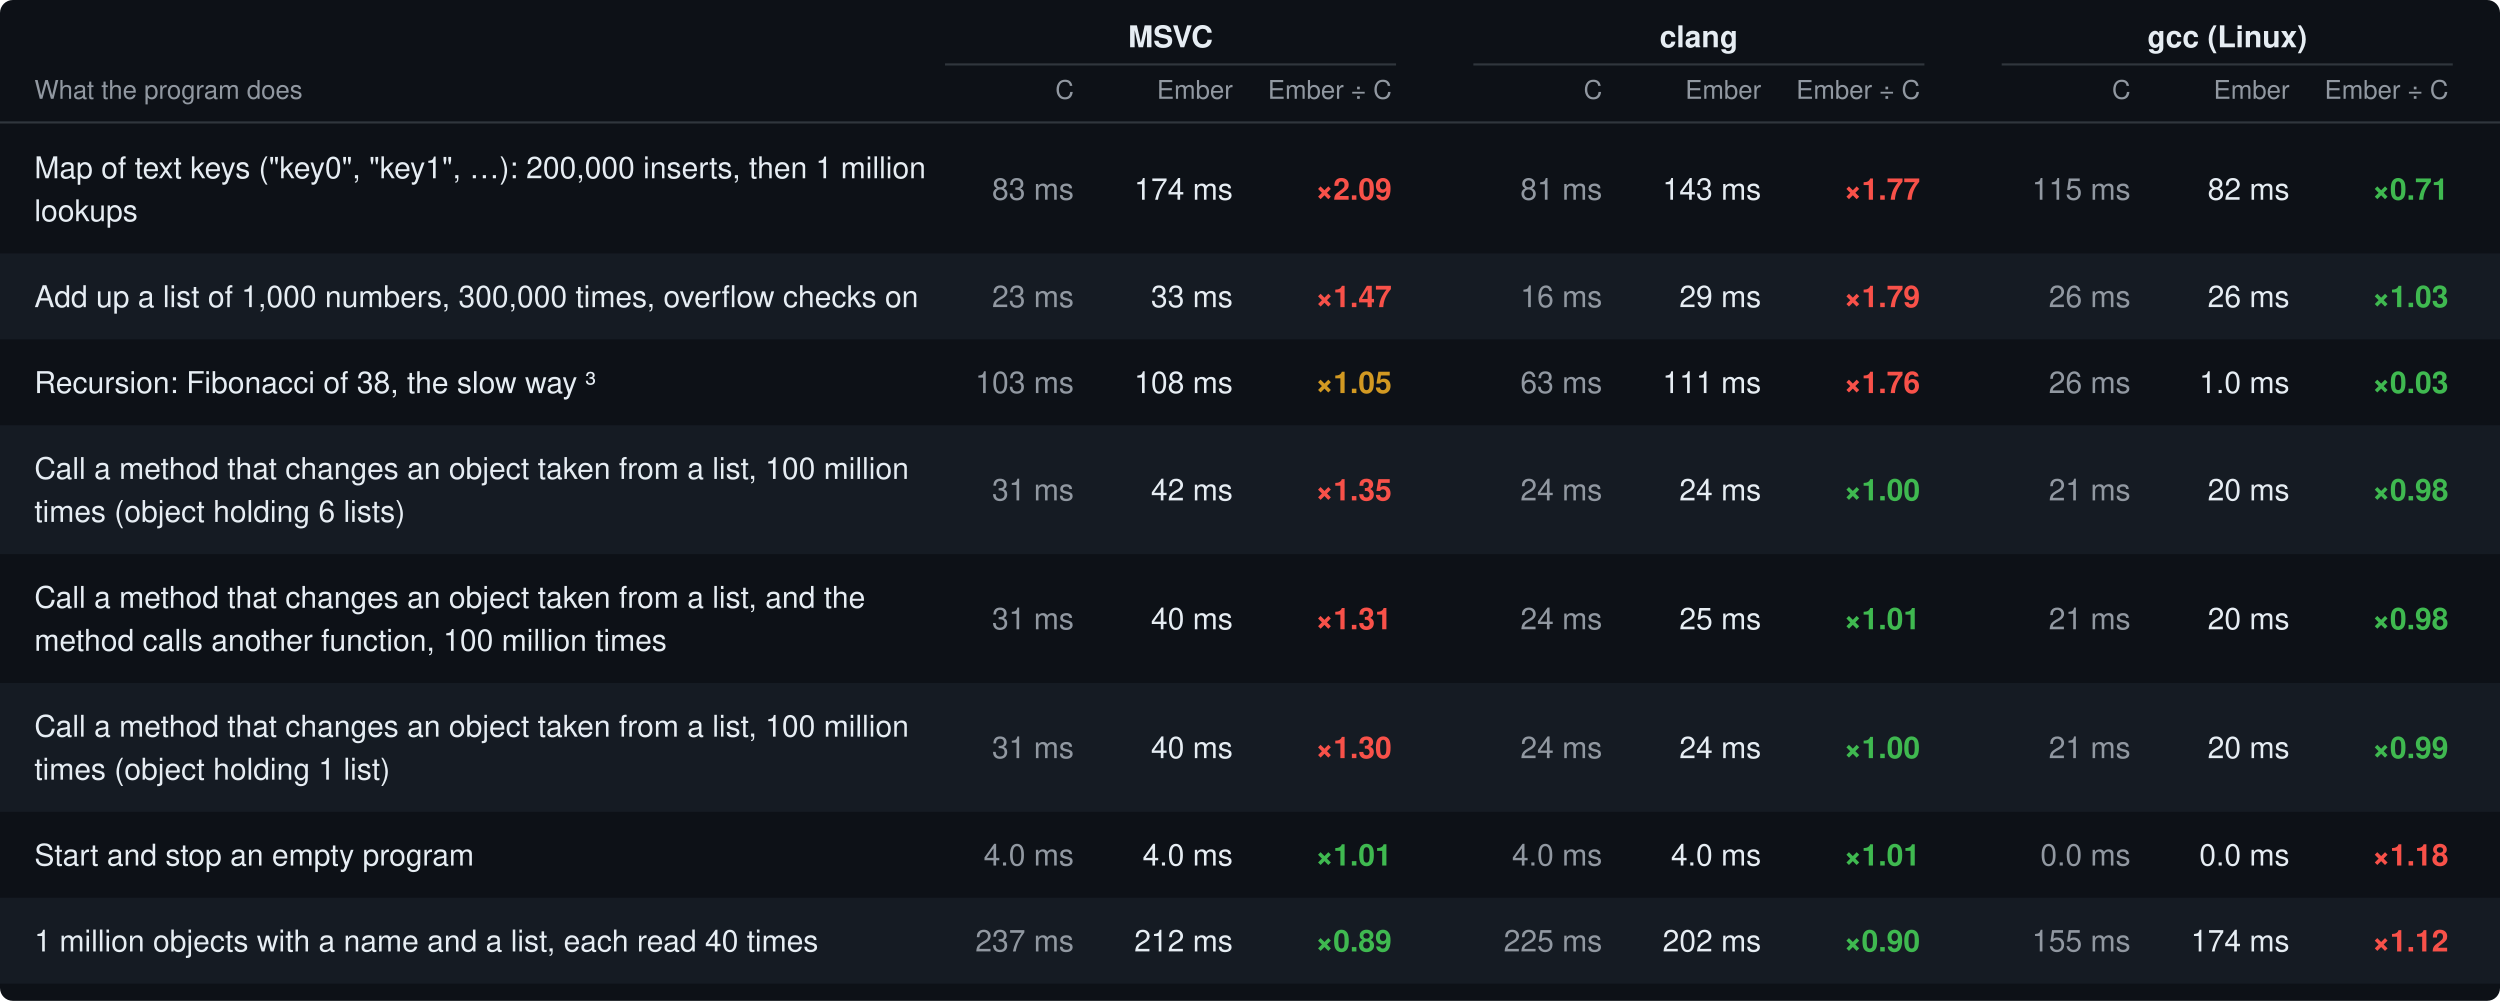
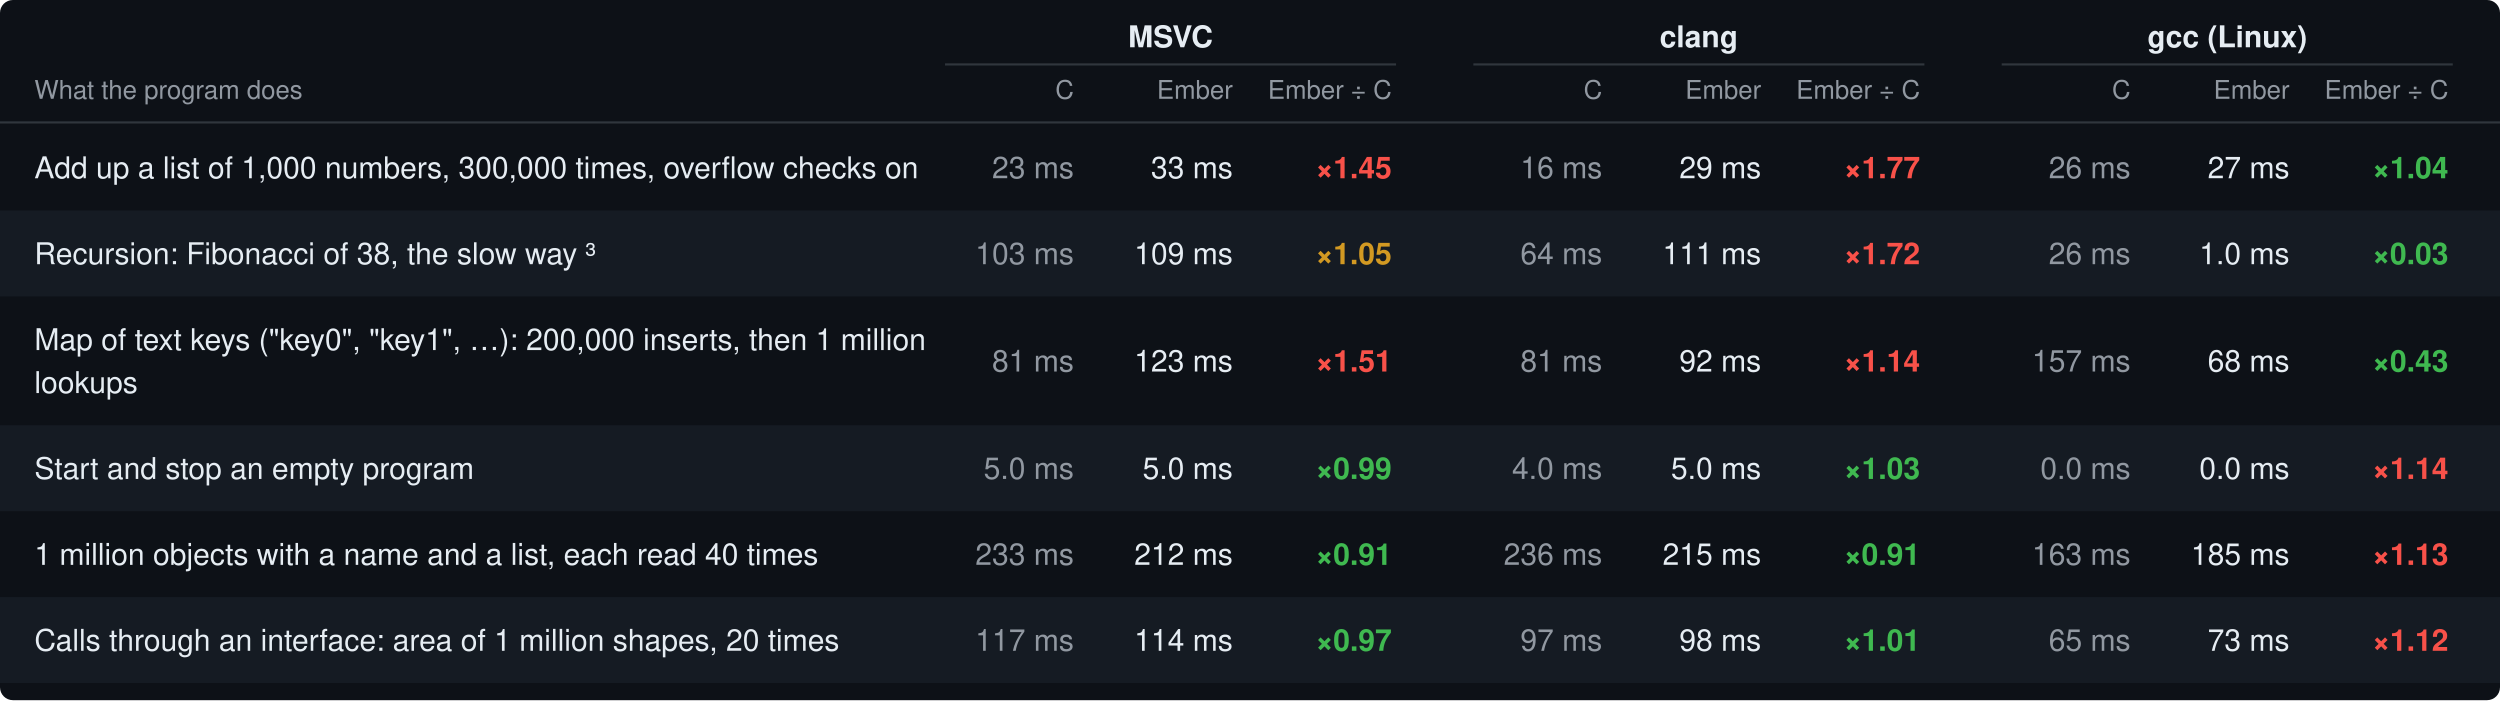
- <svg xmlns="http://www.w3.org/2000/svg" width="1164" height="466" viewBox="0 0 1164 466" font-family="-apple-system, 'Segoe UI', Helvetica, Arial, sans-serif" font-size="14">
-   <rect width="1164" height="466" fill="#0d1117" rx="6" />
+ <svg xmlns="http://www.w3.org/2000/svg" width="1164" height="326" viewBox="0 0 1164 326" font-family="-apple-system, 'Segoe UI', Helvetica, Arial, sans-serif" font-size="14">
+   <rect width="1164" height="326" fill="#0d1117" rx="6" />
  <text x="16" y="46" fill="#9198a1" font-size="12">What the program does</text>
  <text x="545.0" y="22" fill="#e6edf3" font-weight="600" text-anchor="middle">MSVC</text>
  <line x1="440" y1="30" x2="650" y2="30" stroke="#30363d" />
  <text x="500" y="46" fill="#9198a1" font-size="12" text-anchor="end">C</text>
  <text x="574" y="46" fill="#9198a1" font-size="12" text-anchor="end">Ember</text>
  <text x="648" y="46" fill="#9198a1" font-size="12" text-anchor="end">Ember ÷ C</text>
  <text x="791.0" y="22" fill="#e6edf3" font-weight="600" text-anchor="middle">clang</text>
  <line x1="686" y1="30" x2="896" y2="30" stroke="#30363d" />
  <text x="746" y="46" fill="#9198a1" font-size="12" text-anchor="end">C</text>
  <text x="820" y="46" fill="#9198a1" font-size="12" text-anchor="end">Ember</text>
  <text x="894" y="46" fill="#9198a1" font-size="12" text-anchor="end">Ember ÷ C</text>
  <text x="1037.0" y="22" fill="#e6edf3" font-weight="600" text-anchor="middle">gcc (Linux)</text>
  <line x1="932" y1="30" x2="1142" y2="30" stroke="#30363d" />
  <text x="992" y="46" fill="#9198a1" font-size="12" text-anchor="end">C</text>
  <text x="1066" y="46" fill="#9198a1" font-size="12" text-anchor="end">Ember</text>
  <text x="1140" y="46" fill="#9198a1" font-size="12" text-anchor="end">Ember ÷ C</text>
  <line x1="0" y1="57" x2="1164" y2="57" stroke="#30363d" />
-   <text x="16" y="83" fill="#e6edf3" xml:space="preserve">Map of text keys ("key0", "key1", …): 200,000 inserts, then 1 million</text>
-   <text x="16" y="103" fill="#e6edf3" xml:space="preserve">lookups</text>
-   <text x="500" y="93.0" fill="#9198a1" text-anchor="end">83 ms</text>
-   <text x="574" y="93.0" fill="#e6edf3" text-anchor="end">174 ms</text>
-   <text x="648" y="93.0" fill="#f85149" text-anchor="end" font-weight="600">×2.09</text>
-   <text x="746" y="93.0" fill="#9198a1" text-anchor="end">81 ms</text>
-   <text x="820" y="93.0" fill="#e6edf3" text-anchor="end">143 ms</text>
-   <text x="894" y="93.0" fill="#f85149" text-anchor="end" font-weight="600">×1.77</text>
-   <text x="992" y="93.0" fill="#9198a1" text-anchor="end">115 ms</text>
-   <text x="1066" y="93.0" fill="#e6edf3" text-anchor="end">82 ms</text>
-   <text x="1140" y="93.0" fill="#3fb950" text-anchor="end" font-weight="600">×0.71</text>
-   <rect x="0" y="118" width="1164" height="40" fill="#151b23" />
-   <text x="16" y="143" fill="#e6edf3" xml:space="preserve">Add up a list of 1,000 numbers, 300,000 times, overflow checks on</text>
-   <text x="500" y="143.0" fill="#9198a1" text-anchor="end">23 ms</text>
-   <text x="574" y="143.0" fill="#e6edf3" text-anchor="end">33 ms</text>
-   <text x="648" y="143.0" fill="#f85149" text-anchor="end" font-weight="600">×1.47</text>
-   <text x="746" y="143.0" fill="#9198a1" text-anchor="end">16 ms</text>
-   <text x="820" y="143.0" fill="#e6edf3" text-anchor="end">29 ms</text>
-   <text x="894" y="143.0" fill="#f85149" text-anchor="end" font-weight="600">×1.79</text>
-   <text x="992" y="143.0" fill="#9198a1" text-anchor="end">26 ms</text>
-   <text x="1066" y="143.0" fill="#e6edf3" text-anchor="end">26 ms</text>
-   <text x="1140" y="143.0" fill="#3fb950" text-anchor="end" font-weight="600">×1.03</text>
-   <text x="16" y="183" fill="#e6edf3" xml:space="preserve">Recursion: Fibonacci of 38, the slow way ³</text>
-   <text x="500" y="183.0" fill="#9198a1" text-anchor="end">103 ms</text>
-   <text x="574" y="183.0" fill="#e6edf3" text-anchor="end">108 ms</text>
-   <text x="648" y="183.0" fill="#d29922" text-anchor="end" font-weight="600">×1.05</text>
-   <text x="746" y="183.0" fill="#9198a1" text-anchor="end">63 ms</text>
-   <text x="820" y="183.0" fill="#e6edf3" text-anchor="end">111 ms</text>
-   <text x="894" y="183.0" fill="#f85149" text-anchor="end" font-weight="600">×1.76</text>
-   <text x="992" y="183.0" fill="#9198a1" text-anchor="end">26 ms</text>
-   <text x="1066" y="183.0" fill="#e6edf3" text-anchor="end">1.0 ms</text>
-   <text x="1140" y="183.0" fill="#3fb950" text-anchor="end" font-weight="600">×0.03</text>
-   <rect x="0" y="198" width="1164" height="60" fill="#151b23" />
-   <text x="16" y="223" fill="#e6edf3" xml:space="preserve">Call a method that changes an object taken from a list, 100 million</text>
-   <text x="16" y="243" fill="#e6edf3" xml:space="preserve">times (object holding 6 lists)</text>
-   <text x="500" y="233.0" fill="#9198a1" text-anchor="end">31 ms</text>
-   <text x="574" y="233.0" fill="#e6edf3" text-anchor="end">42 ms</text>
-   <text x="648" y="233.0" fill="#f85149" text-anchor="end" font-weight="600">×1.35</text>
-   <text x="746" y="233.0" fill="#9198a1" text-anchor="end">24 ms</text>
-   <text x="820" y="233.0" fill="#e6edf3" text-anchor="end">24 ms</text>
-   <text x="894" y="233.0" fill="#3fb950" text-anchor="end" font-weight="600">×1.00</text>
-   <text x="992" y="233.0" fill="#9198a1" text-anchor="end">21 ms</text>
-   <text x="1066" y="233.0" fill="#e6edf3" text-anchor="end">20 ms</text>
-   <text x="1140" y="233.0" fill="#3fb950" text-anchor="end" font-weight="600">×0.98</text>
-   <text x="16" y="283" fill="#e6edf3" xml:space="preserve">Call a method that changes an object taken from a list, and the</text>
-   <text x="16" y="303" fill="#e6edf3" xml:space="preserve">method calls another function, 100 million times</text>
-   <text x="500" y="293.0" fill="#9198a1" text-anchor="end">31 ms</text>
-   <text x="574" y="293.0" fill="#e6edf3" text-anchor="end">40 ms</text>
-   <text x="648" y="293.0" fill="#f85149" text-anchor="end" font-weight="600">×1.31</text>
-   <text x="746" y="293.0" fill="#9198a1" text-anchor="end">24 ms</text>
-   <text x="820" y="293.0" fill="#e6edf3" text-anchor="end">25 ms</text>
-   <text x="894" y="293.0" fill="#3fb950" text-anchor="end" font-weight="600">×1.01</text>
-   <text x="992" y="293.0" fill="#9198a1" text-anchor="end">21 ms</text>
-   <text x="1066" y="293.0" fill="#e6edf3" text-anchor="end">20 ms</text>
-   <text x="1140" y="293.0" fill="#3fb950" text-anchor="end" font-weight="600">×0.98</text>
-   <rect x="0" y="318" width="1164" height="60" fill="#151b23" />
-   <text x="16" y="343" fill="#e6edf3" xml:space="preserve">Call a method that changes an object taken from a list, 100 million</text>
-   <text x="16" y="363" fill="#e6edf3" xml:space="preserve">times (object holding 1 list)</text>
-   <text x="500" y="353.0" fill="#9198a1" text-anchor="end">31 ms</text>
-   <text x="574" y="353.0" fill="#e6edf3" text-anchor="end">40 ms</text>
-   <text x="648" y="353.0" fill="#f85149" text-anchor="end" font-weight="600">×1.30</text>
-   <text x="746" y="353.0" fill="#9198a1" text-anchor="end">24 ms</text>
-   <text x="820" y="353.0" fill="#e6edf3" text-anchor="end">24 ms</text>
-   <text x="894" y="353.0" fill="#3fb950" text-anchor="end" font-weight="600">×1.00</text>
-   <text x="992" y="353.0" fill="#9198a1" text-anchor="end">21 ms</text>
-   <text x="1066" y="353.0" fill="#e6edf3" text-anchor="end">20 ms</text>
-   <text x="1140" y="353.0" fill="#3fb950" text-anchor="end" font-weight="600">×0.99</text>
-   <text x="16" y="403" fill="#e6edf3" xml:space="preserve">Start and stop an empty program</text>
-   <text x="500" y="403.0" fill="#9198a1" text-anchor="end">4.0 ms</text>
-   <text x="574" y="403.0" fill="#e6edf3" text-anchor="end">4.0 ms</text>
-   <text x="648" y="403.0" fill="#3fb950" text-anchor="end" font-weight="600">×1.01</text>
-   <text x="746" y="403.0" fill="#9198a1" text-anchor="end">4.0 ms</text>
-   <text x="820" y="403.0" fill="#e6edf3" text-anchor="end">4.0 ms</text>
-   <text x="894" y="403.0" fill="#3fb950" text-anchor="end" font-weight="600">×1.01</text>
-   <text x="992" y="403.0" fill="#9198a1" text-anchor="end">0.0 ms</text>
-   <text x="1066" y="403.0" fill="#e6edf3" text-anchor="end">0.0 ms</text>
-   <text x="1140" y="403.0" fill="#f85149" text-anchor="end" font-weight="600">×1.18</text>
-   <rect x="0" y="418" width="1164" height="40" fill="#151b23" />
-   <text x="16" y="443" fill="#e6edf3" xml:space="preserve">1 million objects with a name and a list, each read 40 times</text>
-   <text x="500" y="443.0" fill="#9198a1" text-anchor="end">237 ms</text>
-   <text x="574" y="443.0" fill="#e6edf3" text-anchor="end">212 ms</text>
-   <text x="648" y="443.0" fill="#3fb950" text-anchor="end" font-weight="600">×0.89</text>
-   <text x="746" y="443.0" fill="#9198a1" text-anchor="end">225 ms</text>
-   <text x="820" y="443.0" fill="#e6edf3" text-anchor="end">202 ms</text>
-   <text x="894" y="443.0" fill="#3fb950" text-anchor="end" font-weight="600">×0.90</text>
-   <text x="992" y="443.0" fill="#9198a1" text-anchor="end">155 ms</text>
-   <text x="1066" y="443.0" fill="#e6edf3" text-anchor="end">174 ms</text>
-   <text x="1140" y="443.0" fill="#f85149" text-anchor="end" font-weight="600">×1.12</text>
+   <text x="16" y="83" fill="#e6edf3" xml:space="preserve">Add up a list of 1,000 numbers, 300,000 times, overflow checks on</text>
+   <text x="500" y="83.0" fill="#9198a1" text-anchor="end">23 ms</text>
+   <text x="574" y="83.0" fill="#e6edf3" text-anchor="end">33 ms</text>
+   <text x="648" y="83.0" fill="#f85149" text-anchor="end" font-weight="600">×1.45</text>
+   <text x="746" y="83.0" fill="#9198a1" text-anchor="end">16 ms</text>
+   <text x="820" y="83.0" fill="#e6edf3" text-anchor="end">29 ms</text>
+   <text x="894" y="83.0" fill="#f85149" text-anchor="end" font-weight="600">×1.77</text>
+   <text x="992" y="83.0" fill="#9198a1" text-anchor="end">26 ms</text>
+   <text x="1066" y="83.0" fill="#e6edf3" text-anchor="end">27 ms</text>
+   <text x="1140" y="83.0" fill="#3fb950" text-anchor="end" font-weight="600">×1.04</text>
+   <rect x="0" y="98" width="1164" height="40" fill="#151b23" />
+   <text x="16" y="123" fill="#e6edf3" xml:space="preserve">Recursion: Fibonacci of 38, the slow way ³</text>
+   <text x="500" y="123.0" fill="#9198a1" text-anchor="end">103 ms</text>
+   <text x="574" y="123.0" fill="#e6edf3" text-anchor="end">109 ms</text>
+   <text x="648" y="123.0" fill="#d29922" text-anchor="end" font-weight="600">×1.05</text>
+   <text x="746" y="123.0" fill="#9198a1" text-anchor="end">64 ms</text>
+   <text x="820" y="123.0" fill="#e6edf3" text-anchor="end">111 ms</text>
+   <text x="894" y="123.0" fill="#f85149" text-anchor="end" font-weight="600">×1.72</text>
+   <text x="992" y="123.0" fill="#9198a1" text-anchor="end">26 ms</text>
+   <text x="1066" y="123.0" fill="#e6edf3" text-anchor="end">1.0 ms</text>
+   <text x="1140" y="123.0" fill="#3fb950" text-anchor="end" font-weight="600">×0.03</text>
+   <text x="16" y="163" fill="#e6edf3" xml:space="preserve">Map of text keys ("key0", "key1", …): 200,000 inserts, then 1 million</text>
+   <text x="16" y="183" fill="#e6edf3" xml:space="preserve">lookups</text>
+   <text x="500" y="173.0" fill="#9198a1" text-anchor="end">81 ms</text>
+   <text x="574" y="173.0" fill="#e6edf3" text-anchor="end">123 ms</text>
+   <text x="648" y="173.0" fill="#f85149" text-anchor="end" font-weight="600">×1.51</text>
+   <text x="746" y="173.0" fill="#9198a1" text-anchor="end">81 ms</text>
+   <text x="820" y="173.0" fill="#e6edf3" text-anchor="end">92 ms</text>
+   <text x="894" y="173.0" fill="#f85149" text-anchor="end" font-weight="600">×1.14</text>
+   <text x="992" y="173.0" fill="#9198a1" text-anchor="end">157 ms</text>
+   <text x="1066" y="173.0" fill="#e6edf3" text-anchor="end">68 ms</text>
+   <text x="1140" y="173.0" fill="#3fb950" text-anchor="end" font-weight="600">×0.43</text>
+   <rect x="0" y="198" width="1164" height="40" fill="#151b23" />
+   <text x="16" y="223" fill="#e6edf3" xml:space="preserve">Start and stop an empty program</text>
+   <text x="500" y="223.0" fill="#9198a1" text-anchor="end">5.0 ms</text>
+   <text x="574" y="223.0" fill="#e6edf3" text-anchor="end">5.0 ms</text>
+   <text x="648" y="223.0" fill="#3fb950" text-anchor="end" font-weight="600">×0.99</text>
+   <text x="746" y="223.0" fill="#9198a1" text-anchor="end">4.0 ms</text>
+   <text x="820" y="223.0" fill="#e6edf3" text-anchor="end">5.0 ms</text>
+   <text x="894" y="223.0" fill="#3fb950" text-anchor="end" font-weight="600">×1.03</text>
+   <text x="992" y="223.0" fill="#9198a1" text-anchor="end">0.0 ms</text>
+   <text x="1066" y="223.0" fill="#e6edf3" text-anchor="end">0.0 ms</text>
+   <text x="1140" y="223.0" fill="#f85149" text-anchor="end" font-weight="600">×1.14</text>
+   <text x="16" y="263" fill="#e6edf3" xml:space="preserve">1 million objects with a name and a list, each read 40 times</text>
+   <text x="500" y="263.0" fill="#9198a1" text-anchor="end">233 ms</text>
+   <text x="574" y="263.0" fill="#e6edf3" text-anchor="end">212 ms</text>
+   <text x="648" y="263.0" fill="#3fb950" text-anchor="end" font-weight="600">×0.91</text>
+   <text x="746" y="263.0" fill="#9198a1" text-anchor="end">236 ms</text>
+   <text x="820" y="263.0" fill="#e6edf3" text-anchor="end">215 ms</text>
+   <text x="894" y="263.0" fill="#3fb950" text-anchor="end" font-weight="600">×0.91</text>
+   <text x="992" y="263.0" fill="#9198a1" text-anchor="end">163 ms</text>
+   <text x="1066" y="263.0" fill="#e6edf3" text-anchor="end">185 ms</text>
+   <text x="1140" y="263.0" fill="#f85149" text-anchor="end" font-weight="600">×1.13</text>
+   <rect x="0" y="278" width="1164" height="40" fill="#151b23" />
+   <text x="16" y="303" fill="#e6edf3" xml:space="preserve">Calls through an interface: area of 1 million shapes, 20 times</text>
+   <text x="500" y="303.0" fill="#9198a1" text-anchor="end">117 ms</text>
+   <text x="574" y="303.0" fill="#e6edf3" text-anchor="end">114 ms</text>
+   <text x="648" y="303.0" fill="#3fb950" text-anchor="end" font-weight="600">×0.97</text>
+   <text x="746" y="303.0" fill="#9198a1" text-anchor="end">97 ms</text>
+   <text x="820" y="303.0" fill="#e6edf3" text-anchor="end">98 ms</text>
+   <text x="894" y="303.0" fill="#3fb950" text-anchor="end" font-weight="600">×1.01</text>
+   <text x="992" y="303.0" fill="#9198a1" text-anchor="end">65 ms</text>
+   <text x="1066" y="303.0" fill="#e6edf3" text-anchor="end">73 ms</text>
+   <text x="1140" y="303.0" fill="#f85149" text-anchor="end" font-weight="600">×1.12</text>
</svg>
